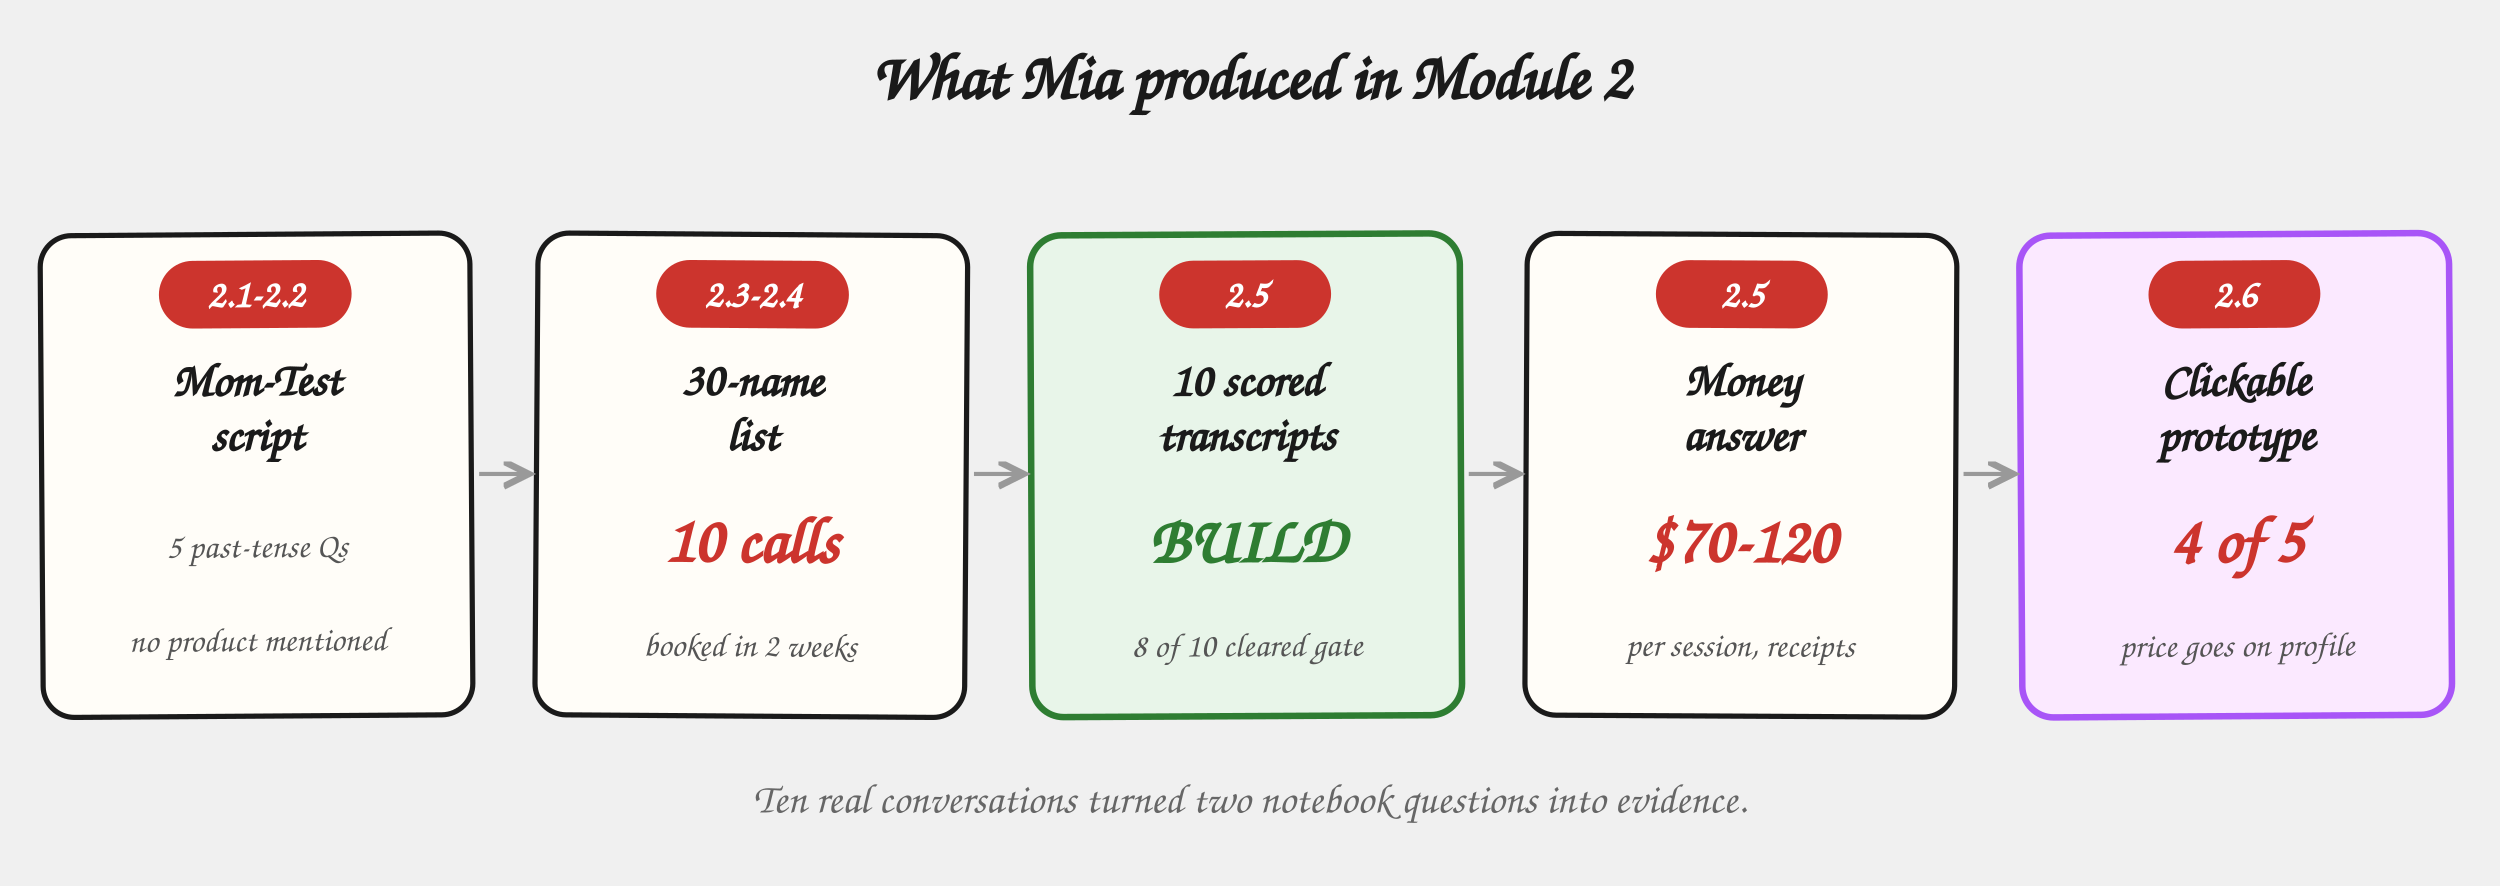
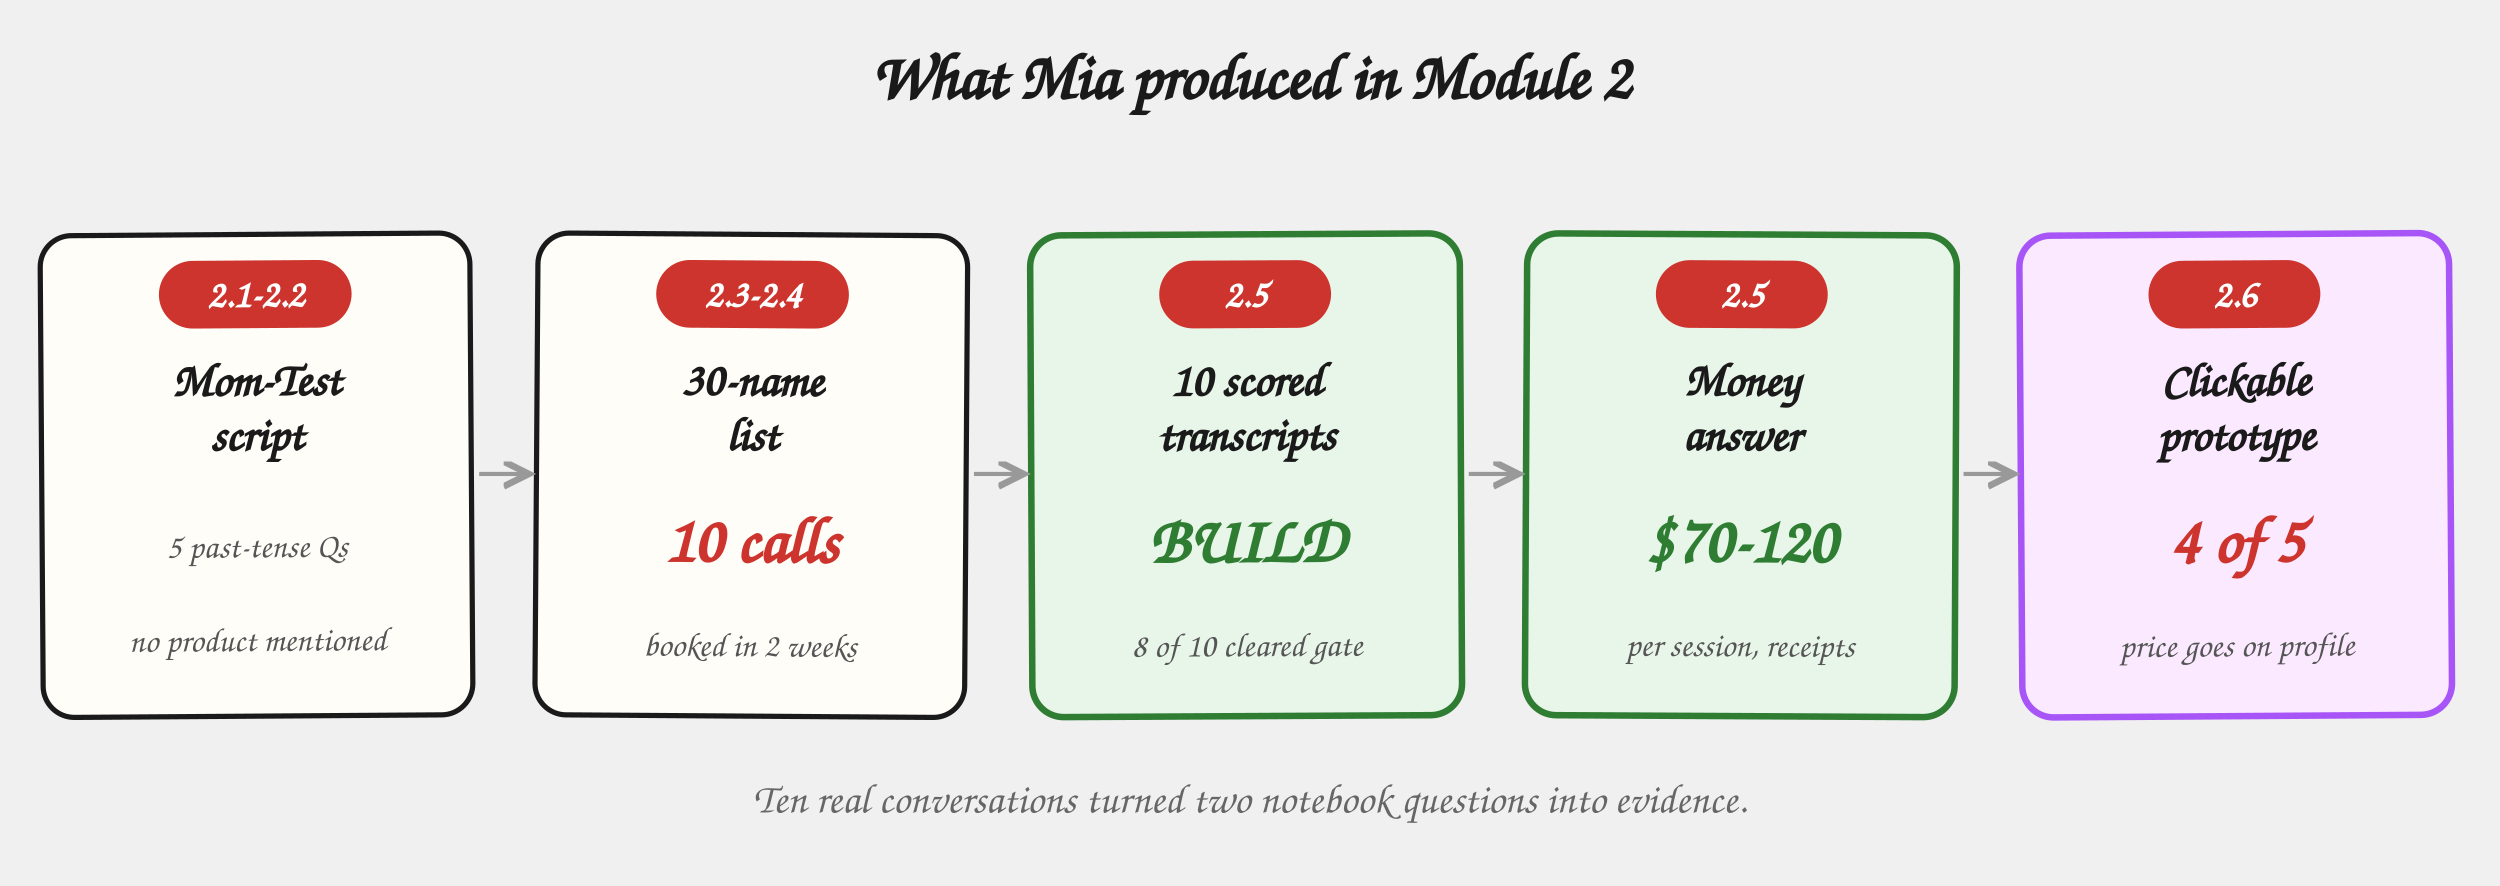
<svg xmlns="http://www.w3.org/2000/svg" viewBox="0 0 960 340" role="img" aria-labelledby="m2-trail-title">
  <defs>
    <style>
-       .h      { font-family: "Caveat", "Patrick Hand", cursive; font-size: 25px; fill: #1a1a1a; font-weight: 700; }
-       .foot   { font-family: "Caveat", "Patrick Hand", cursive; font-size: 16px; fill: #666; font-style: italic; }
-       .chip   { font-family: "Caveat", "Patrick Hand", cursive; font-size: 15px; fill: #ffffff; font-weight: 700; }
-       .title  { font-family: "Caveat", "Patrick Hand", cursive; font-size: 18px; fill: #1a1a1a; font-weight: 700; }
-       .big    { font-family: "Caveat", "Patrick Hand", cursive; font-size: 25px; fill: #cc342d; font-weight: 700; }
-       .gbig   { font-family: "Caveat", "Patrick Hand", cursive; font-size: 25px; fill: #2e7d32; font-weight: 700; }
-       .note   { font-family: "Caveat", "Patrick Hand", cursive; font-size: 13px; fill: #555; }
+       .h      { font-family: "Caveat", "Patrick Hand", "Comic Sans MS", cursive; font-size: 25px; fill: #1a1a1a; font-weight: 700; }
+       .foot   { font-family: "Caveat", "Patrick Hand", "Comic Sans MS", cursive; font-size: 16px; fill: #666; font-style: italic; }
+       .chip   { font-family: "Caveat", "Patrick Hand", "Comic Sans MS", cursive; font-size: 15px; fill: #ffffff; font-weight: 700; }
+       .title  { font-family: "Caveat", "Patrick Hand", "Comic Sans MS", cursive; font-size: 18px; fill: #1a1a1a; font-weight: 700; }
+       .big    { font-family: "Caveat", "Patrick Hand", "Comic Sans MS", cursive; font-size: 25px; fill: #cc342d; font-weight: 700; }
+       .gbig   { font-family: "Caveat", "Patrick Hand", "Comic Sans MS", cursive; font-size: 25px; fill: #2e7d32; font-weight: 700; }
+       .note   { font-family: "Caveat", "Patrick Hand", "Comic Sans MS", cursive; font-size: 13px; fill: #555; }
      .card   { fill: #fffdf8; stroke: #1a1a1a; stroke-width: 2; }
      .build  { fill: #e8f5e9; stroke: #2e7d32; stroke-width: 2.5; }
      .pay    { fill: #fbe9ff; stroke: #a855f7; stroke-width: 2.5; }
      .chipbg { fill: #cc342d; }
    </style>
    <marker id="arw2" markerWidth="9" markerHeight="9" refX="6" refY="3" orient="auto">
      <path d="M0,0 L6,3 L0,6" fill="none" stroke="#999" stroke-width="1.6" />
    </marker>
  </defs>
  <text x="480" y="38" class="h" text-anchor="middle">What Mia produced in Module 2</text>
  <g transform="rotate(-0.4 98.5 182)">
    <rect x="16" y="90" width="165" height="185" rx="12" class="card" />
    <rect x="61.5" y="100" width="74" height="26" rx="13" class="chipbg" />
    <text x="98.5" y="118" class="chip" text-anchor="middle">2.1-2.2</text>
    <text x="98.5" y="152" class="title" text-anchor="middle">Mom-Test</text>
    <text x="98.5" y="173" class="title" text-anchor="middle">script</text>
    <text x="98.5" y="214" class="note" text-anchor="middle">5 past-tense Qs</text>
    <text x="98.5" y="250" class="note" text-anchor="middle">no product mentioned</text>
  </g>
  <g transform="rotate(0.4 288.5 182)">
    <rect x="206" y="90" width="165" height="185" rx="12" class="card" />
    <rect x="251.5" y="100" width="74" height="26" rx="13" class="chipbg" />
    <text x="288.5" y="118" class="chip" text-anchor="middle">2.3-2.4</text>
    <text x="288.5" y="152" class="title" text-anchor="middle">30-name</text>
    <text x="288.5" y="173" class="title" text-anchor="middle">list</text>
    <text x="288.5" y="216" class="big" text-anchor="middle">10 calls</text>
    <text x="288.5" y="252" class="note" text-anchor="middle">booked in 2 weeks</text>
  </g>
  <g transform="rotate(-0.3 478.5 182)">
    <rect x="396" y="90" width="165" height="185" rx="12" class="build" />
    <rect x="445.5" y="100" width="66" height="26" rx="13" class="chipbg" />
    <text x="478.5" y="118" class="chip" text-anchor="middle">2.5</text>
    <text x="478.5" y="152" class="title" text-anchor="middle">10 scored</text>
    <text x="478.5" y="173" class="title" text-anchor="middle">transcripts</text>
    <text x="478.5" y="216" class="gbig" text-anchor="middle">BUILD</text>
    <text x="478.5" y="252" class="note" text-anchor="middle">8 of 10 cleared gate</text>
  </g>
  <g transform="rotate(0.3 668.5 182)">
-     <rect x="586" y="90" width="165" height="185" rx="12" class="card" />
+     <rect x="586" y="90" width="165" height="185" rx="12" class="build" />
    <rect x="635.5" y="100" width="66" height="26" rx="13" class="chipbg" />
    <text x="668.5" y="118" class="chip" text-anchor="middle">2.5</text>
    <text x="668.5" y="152" class="title" text-anchor="middle">Money</text>
    <text x="668.5" y="173" class="title" text-anchor="middle">answer</text>
-     <text x="668.5" y="216" class="big" text-anchor="middle">$70-120</text>
+     <text x="668.5" y="216" class="gbig" text-anchor="middle">$70-120</text>
    <text x="668.5" y="252" class="note" text-anchor="middle">per session, receipts</text>
  </g>
  <g transform="rotate(-0.4 858.5 182)">
    <rect x="776" y="90" width="165" height="185" rx="12" class="pay" />
    <rect x="825.5" y="100" width="66" height="26" rx="13" class="chipbg" />
    <text x="858.5" y="118" class="chip" text-anchor="middle">2.6</text>
    <text x="858.5" y="152" class="title" text-anchor="middle">Clickable</text>
    <text x="858.5" y="173" class="title" text-anchor="middle">prototype</text>
    <text x="858.5" y="216" class="big" text-anchor="middle">4 of 5</text>
    <text x="858.5" y="252" class="note" text-anchor="middle">price goes on profile</text>
  </g>
  <line x1="184" y1="182" x2="203" y2="182" stroke="#999" stroke-width="1.6" marker-end="url(#arw2)" />
  <line x1="374" y1="182" x2="393" y2="182" stroke="#999" stroke-width="1.6" marker-end="url(#arw2)" />
  <line x1="564" y1="182" x2="583" y2="182" stroke="#999" stroke-width="1.6" marker-end="url(#arw2)" />
  <line x1="754" y1="182" x2="773" y2="182" stroke="#999" stroke-width="1.6" marker-end="url(#arw2)" />
  <text x="480" y="312" class="foot" text-anchor="middle">Ten real conversations turned two notebook questions into evidence.</text>
</svg>
